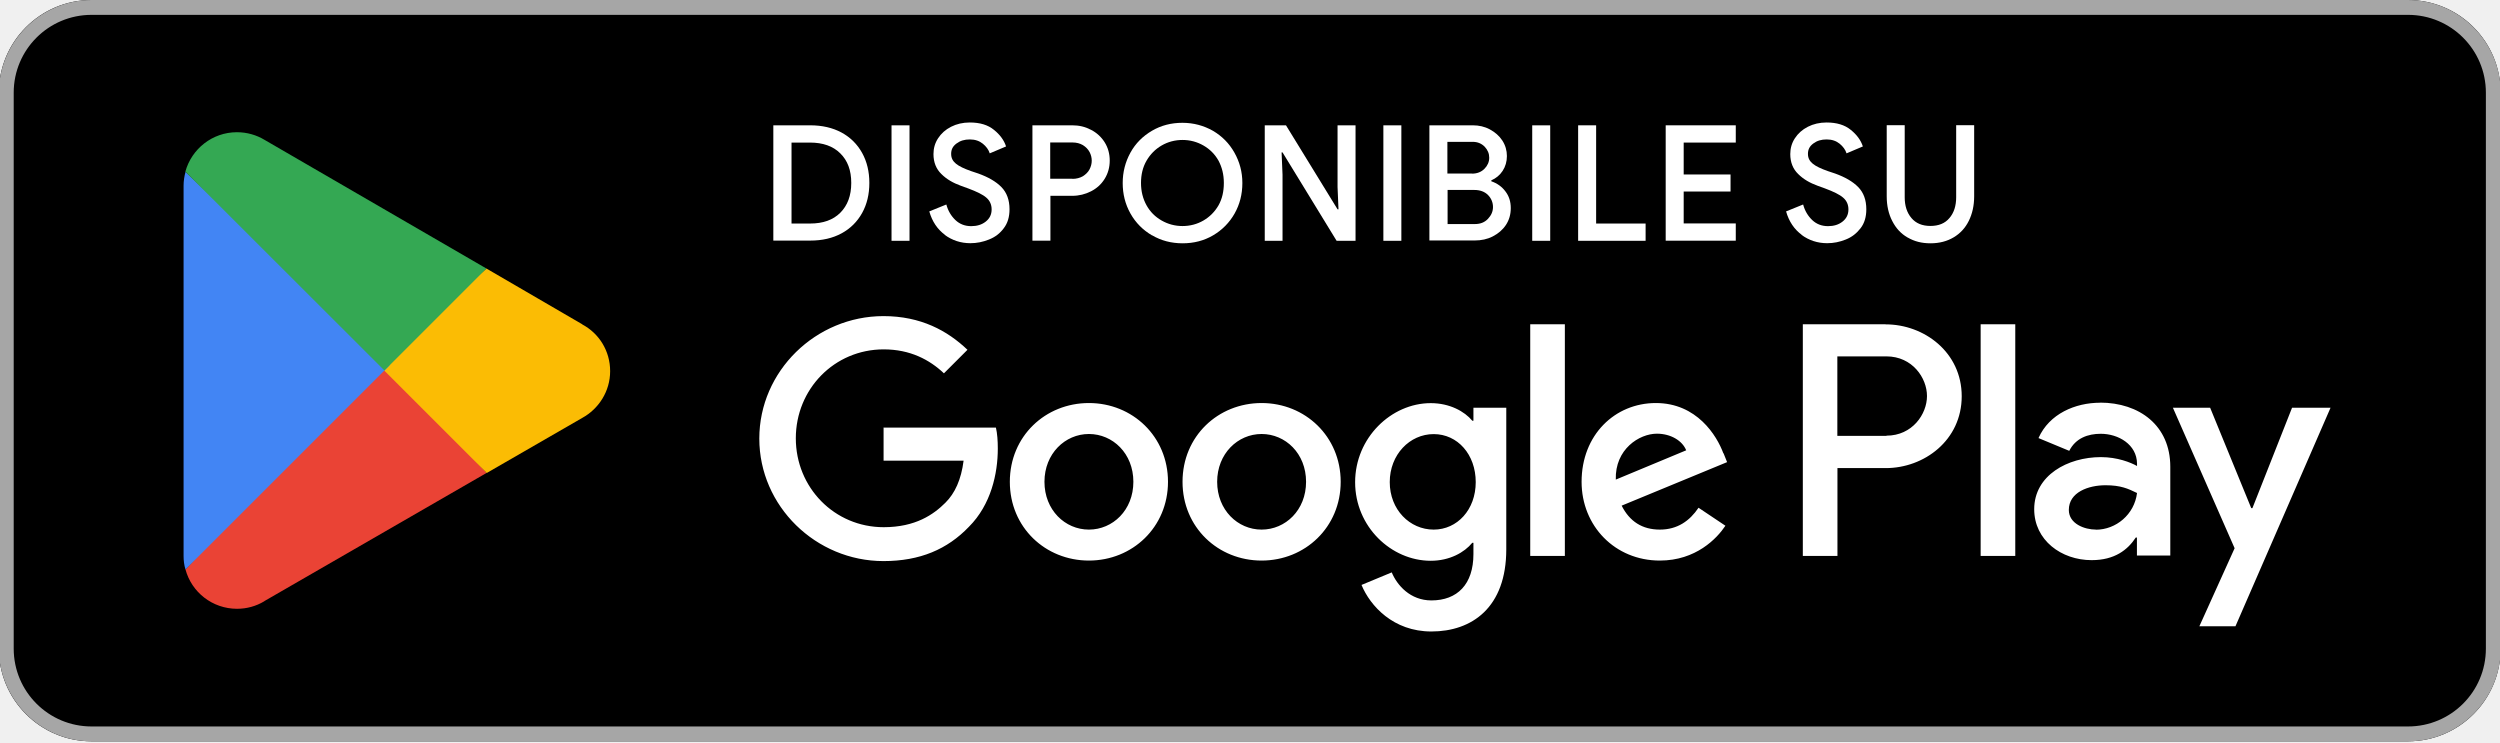
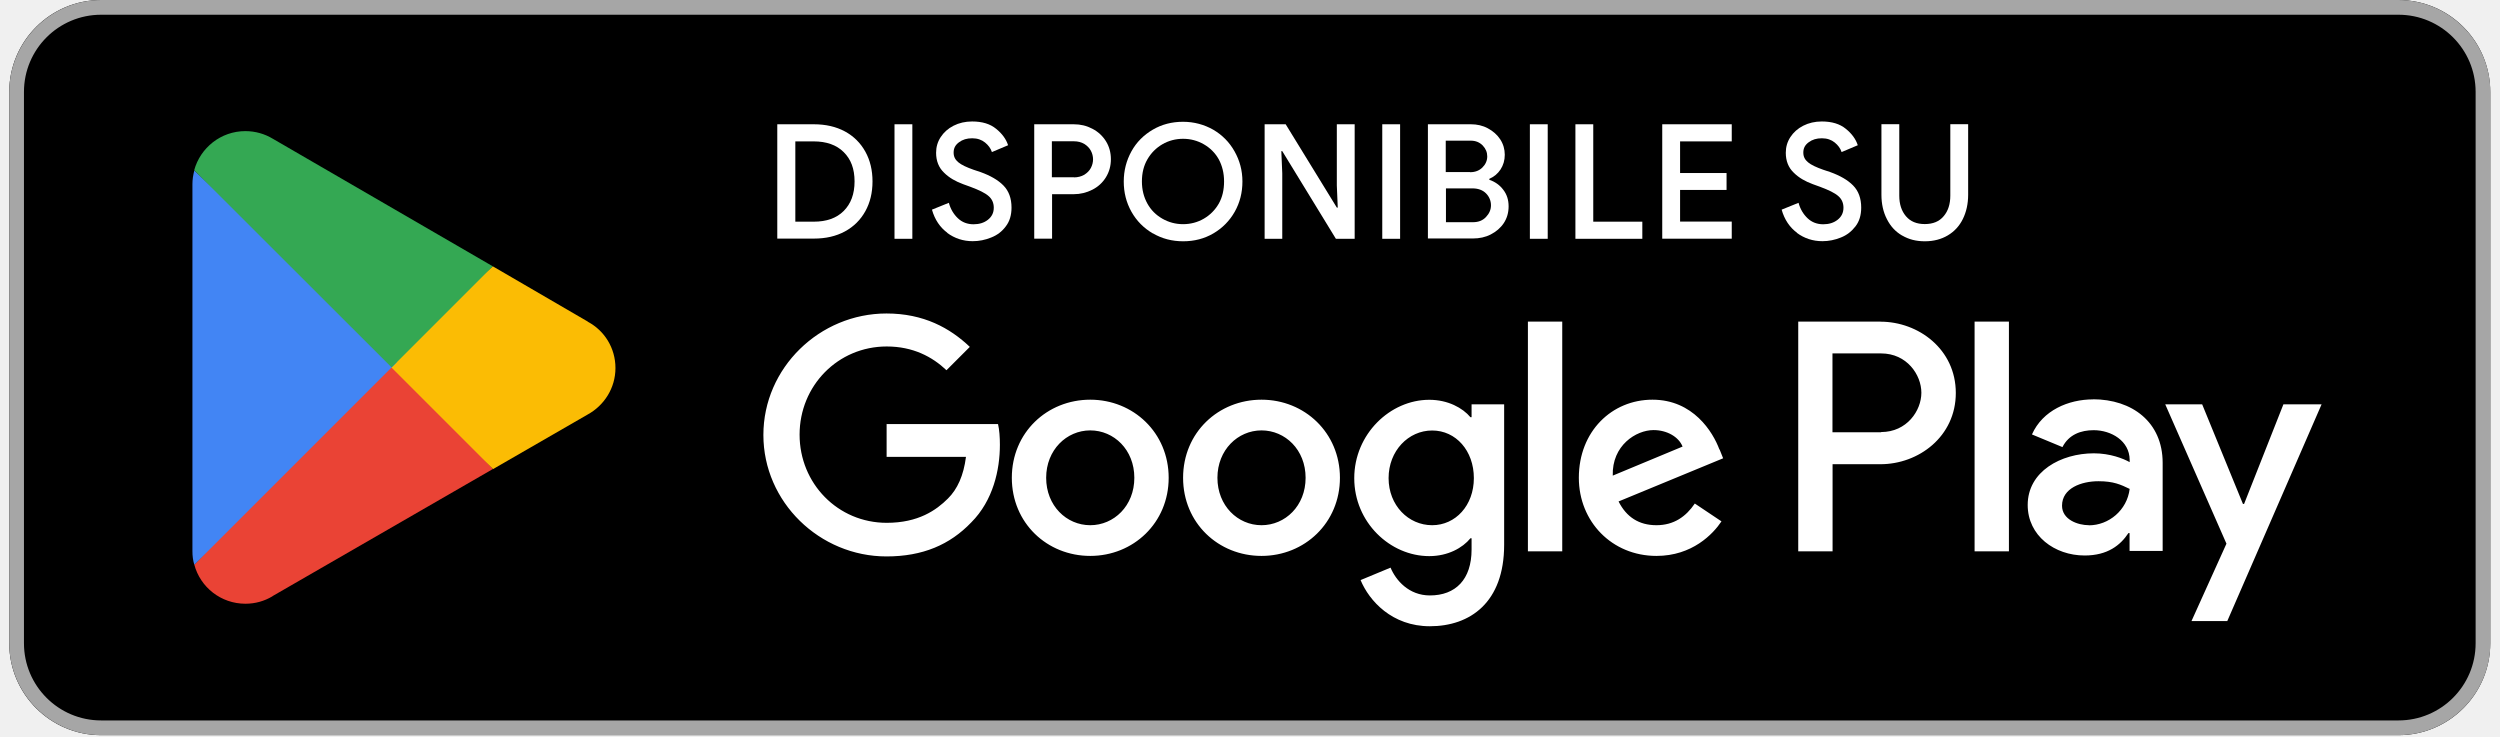
- <svg xmlns="http://www.w3.org/2000/svg" id="artwork" version="1.1" viewBox="0 0 239 71">
+ <svg xmlns="http://www.w3.org/2000/svg" id="artwork" version="1.1" viewBox="-1 0 241 71">
  <defs>
    <style>
      .st0 {
        fill: #4285f4;
      }

      .st1 {
        fill: #a6a6a6;
      }

      .st2 {
        fill: #34a853;
      }

      .st3 {
        fill: #fbbc04;
      }

      .st4 {
        fill: #fff;
      }

      .st5 {
        fill: #ea4335;
      }
    </style>
  </defs>
  <g>
    <rect x="-.11" y="0" width="239.17" height="70.87" rx="8.86" ry="8.86" />
    <path class="st1" d="M230.21,1.42c4.11,0,7.44,3.33,7.44,7.44v53.15c0,4.11-3.33,7.44-7.44,7.44H8.75c-4.11,0-7.44-3.33-7.44-7.44V8.86C1.31,4.75,4.64,1.42,8.75,1.42h221.46M230.21,0H8.75C3.88,0-.11,3.99-.11,8.86v53.15c0,4.87,3.99,8.86,8.86,8.86h221.46c4.87,0,8.86-3.99,8.86-8.86V8.86C239.07,3.99,235.08,0,230.21,0h0Z" />
    <path class="st4" d="M120.61,38.53c-4.16,0-7.56,3.17-7.56,7.53s3.4,7.53,7.56,7.53,7.56-3.19,7.56-7.53-3.4-7.53-7.56-7.53ZM120.61,50.63c-2.29,0-4.25-1.88-4.25-4.57s1.97-4.57,4.25-4.57,4.25,1.86,4.25,4.57-1.97,4.57-4.25,4.57ZM104.1,38.53c-4.16,0-7.56,3.17-7.56,7.53s3.4,7.53,7.56,7.53,7.56-3.19,7.56-7.53-3.4-7.53-7.56-7.53ZM104.1,50.63c-2.29,0-4.25-1.88-4.25-4.57s1.97-4.57,4.25-4.57,4.25,1.86,4.25,4.57-1.97,4.57-4.25,4.57ZM84.47,40.85v3.19h7.65c-.23,1.81-.83,3.12-1.74,4.02-1.12,1.12-2.85,2.34-5.9,2.34-4.71,0-8.4-3.79-8.4-8.5s3.69-8.5,8.4-8.5c2.53,0,4.39.99,5.76,2.29l2.25-2.25c-1.91-1.82-4.45-3.22-8.03-3.22-6.45,0-11.87,5.24-11.87,11.71s5.42,11.71,11.87,11.71c3.49,0,6.11-1.13,8.17-3.28,2.11-2.11,2.76-5.08,2.76-7.48,0-.74-.05-1.44-.18-2h-10.75v-.02ZM164.75,43.33c-.62-1.68-2.53-4.8-6.45-4.8s-7.1,3.05-7.1,7.53c0,4.22,3.19,7.53,7.48,7.53,3.45,0,5.46-2.11,6.27-3.33l-2.57-1.72c-.85,1.26-2.02,2.09-3.7,2.09s-2.89-.78-3.65-2.29l10.08-4.16-.34-.85s-.02,0-.02,0ZM154.47,45.85c-.09-2.91,2.25-4.39,3.93-4.39,1.31,0,2.43.66,2.8,1.59l-6.73,2.8ZM146.29,53.15h3.31v-22.15h-3.31v22.15ZM140.86,40.22h-.11c-.74-.89-2.16-1.68-3.97-1.68-3.77,0-7.23,3.31-7.23,7.56s3.45,7.51,7.23,7.51c1.81,0,3.22-.8,3.97-1.72h.11v1.08c0,2.89-1.54,4.43-4.02,4.43-2.02,0-3.28-1.45-3.79-2.68l-2.89,1.2c.83,2,3.03,4.45,6.68,4.45,3.88,0,7.16-2.29,7.16-7.85v-13.54h-3.14s0,1.22,0,1.22ZM137.06,50.63c-2.29,0-4.2-1.91-4.2-4.54s1.91-4.59,4.2-4.59,4.02,1.95,4.02,4.59-1.77,4.54-4.02,4.54ZM180.27,31h-7.92v22.15h3.31v-8.4h4.62c3.67,0,7.26-2.66,7.26-6.87s-3.6-6.87-7.26-6.87h-.02ZM180.34,41.67h-4.69v-7.6h4.69c2.48,0,3.88,2.06,3.88,3.79s-1.4,3.79-3.88,3.79h0v.02ZM200.78,38.5c-2.39,0-4.87,1.06-5.9,3.38l2.94,1.22c.62-1.22,1.79-1.63,3.01-1.63,1.7,0,3.45,1.03,3.47,2.85v.23c-.6-.34-1.88-.85-3.45-.85-3.17,0-6.38,1.74-6.38,4.98,0,2.96,2.59,4.87,5.49,4.87,2.21,0,3.45-.99,4.22-2.16h.11v1.72h3.19v-8.49c0-3.93-2.94-6.13-6.73-6.13h.04ZM200.37,50.63c-1.08,0-2.59-.55-2.59-1.88,0-1.7,1.88-2.36,3.51-2.36,1.45,0,2.14.32,3.01.74-.25,2.06-2.02,3.51-3.93,3.51h0v-.02ZM219.12,38.98l-3.79,9.6h-.11l-3.93-9.6h-3.56l5.9,13.43-3.37,7.46h3.45l9.09-20.89s-3.69,0-3.69,0ZM189.35,53.15h3.31v-22.15h-3.31v22.15Z" />
    <g>
      <path class="st5" d="M36.6,34.41l-18.87,20.02h0c.58,2.18,2.57,3.77,4.93,3.77.94,0,1.82-.25,2.59-.71l.05-.04,21.22-12.24-9.94-10.82h.02v.02Z" />
      <path class="st3" d="M55.68,31h-.02l-9.16-5.33-10.33,9.19,10.36,10.36,9.12-5.26c1.59-.87,2.68-2.55,2.68-4.48s-1.06-3.61-2.66-4.46h0v-.02Z" />
      <path class="st0" d="M17.73,16.44c-.11.43-.18.85-.18,1.31v35.38c0,.46.05.89.18,1.31l19.51-19.51s-19.51-18.5-19.51-18.5Z" />
      <path class="st2" d="M36.74,35.43l9.76-9.76-21.21-12.3c-.76-.46-1.67-.73-2.64-.73-2.36,0-4.34,1.61-4.93,3.77h0l19.01,18.99h0v.02Z" />
    </g>
  </g>
  <g>
    <path class="st4" d="M73.93,11.98h3.53c1.13,0,2.14.23,2.99.69s1.51,1.12,1.97,1.95c.46.83.69,1.79.69,2.87s-.23,2.04-.69,2.87-1.12,1.49-1.97,1.95-1.84.69-2.99.69h-3.53v-11.04.02ZM77.44,21.37c1.24,0,2.2-.34,2.89-1.03s1.05-1.63,1.05-2.85-.35-2.14-1.05-2.83c-.69-.69-1.67-1.03-2.89-1.03h-1.77v7.74h1.77Z" />
    <path class="st4" d="M85.23,11.98h1.72v11.04h-1.72s0-11.04,0-11.04Z" />
    <path class="st4" d="M90.35,22.46c-.73-.53-1.24-1.29-1.51-2.25l1.63-.66c.16.6.46,1.1.87,1.49.41.39.92.58,1.51.58.55,0,1.01-.14,1.38-.43s.57-.67.57-1.17c0-.44-.16-.83-.5-1.12-.34-.3-.92-.58-1.75-.89l-.69-.25c-.74-.27-1.36-.62-1.86-1.12-.5-.48-.76-1.12-.76-1.91,0-.55.14-1.05.44-1.51s.71-.83,1.24-1.1,1.13-.41,1.79-.41c.97,0,1.74.23,2.32.71.57.46.96.99,1.15,1.58l-1.56.66c-.11-.35-.34-.66-.66-.92s-.73-.41-1.24-.41-.92.12-1.28.39-.51.58-.51.99.16.69.46.94c.3.25.8.48,1.45.71l.69.23c.94.34,1.68.76,2.2,1.29s.78,1.24.78,2.13c0,.73-.18,1.33-.55,1.81-.37.5-.83.85-1.42,1.08-.57.23-1.15.35-1.77.35-.92,0-1.74-.27-2.46-.8l.04-.02Z" />
    <path class="st4" d="M98.68,11.98h3.83c.66,0,1.24.14,1.79.43.55.28.99.69,1.31,1.2s.48,1.1.48,1.74-.16,1.22-.48,1.74-.76.92-1.31,1.2-1.15.43-1.79.43h-2.09v4.29h-1.72v-11.04l-.02.02ZM102.53,17.1c.37,0,.71-.09.99-.25.28-.18.5-.39.64-.66s.21-.55.21-.83-.07-.57-.21-.83-.35-.48-.64-.66c-.28-.16-.6-.25-.99-.25h-2.13v3.47h2.13Z" />
    <path class="st4" d="M110.13,22.5c-.87-.51-1.56-1.2-2.06-2.09s-.74-1.86-.74-2.91.25-2.02.74-2.91,1.19-1.58,2.06-2.09,1.84-.76,2.91-.76,2.04.27,2.91.76c.87.51,1.56,1.2,2.06,2.09.5.89.76,1.84.76,2.91s-.25,2.04-.74,2.91-1.19,1.58-2.06,2.09-1.84.76-2.91.76-2.04-.25-2.91-.76h-.02ZM115.05,21.08c.6-.35,1.08-.83,1.44-1.45.35-.62.51-1.33.51-2.14s-.18-1.51-.51-2.13c-.35-.62-.83-1.1-1.44-1.45s-1.28-.53-2-.53-1.4.18-2,.53-1.08.83-1.44,1.45-.53,1.33-.53,2.13.18,1.51.53,2.14.83,1.1,1.44,1.45,1.28.53,2,.53,1.4-.18,2-.53Z" />
    <path class="st4" d="M120.88,11.98h2.06l4.93,8.03h.09l-.09-2.13v-5.9h1.72v11.04h-1.81l-5.17-8.45h-.09l.09,2.13v6.32h-1.7v-11.04h-.02Z" />
    <path class="st4" d="M132.25,11.98h1.72v11.04h-1.72s0-11.04,0-11.04Z" />
    <path class="st4" d="M136.65,11.98h4.15c.58,0,1.13.12,1.63.39s.9.62,1.19,1.06c.3.46.44.96.44,1.49s-.14,1.01-.41,1.42c-.27.41-.64.71-1.08.9v.09c.55.19,1.01.51,1.35.97.34.44.51.97.51,1.59s-.16,1.15-.46,1.61c-.32.48-.74.83-1.26,1.1s-1.1.39-1.74.39h-4.32v-11.04.02ZM140.72,16.6c.5,0,.89-.16,1.19-.46s.46-.66.46-1.06-.14-.74-.44-1.06c-.3-.3-.67-.46-1.15-.46h-2.41v3.03h2.34l.02.02ZM140.99,21.42c.53,0,.94-.16,1.26-.5s.48-.71.48-1.13-.16-.83-.48-1.15-.76-.48-1.31-.48h-2.55v3.26h2.6Z" />
    <path class="st4" d="M146.48,11.98h1.72v11.04h-1.72s0-11.04,0-11.04Z" />
    <path class="st4" d="M150.87,11.98h1.72v9.39h4.73v1.65h-6.45v-11.04Z" />
    <path class="st4" d="M159.24,11.98h6.7v1.65h-4.98v3.05h4.48v1.63h-4.48v3.05h4.98v1.65h-6.7v-11.04.02Z" />
    <path class="st4" d="M172.26,22.46c-.73-.53-1.24-1.29-1.51-2.25l1.63-.66c.16.6.46,1.1.87,1.49.41.39.92.58,1.51.58.55,0,1.01-.14,1.38-.43s.57-.67.57-1.17c0-.44-.16-.83-.5-1.12-.34-.3-.92-.58-1.75-.89l-.69-.25c-.74-.27-1.36-.62-1.86-1.12-.5-.48-.76-1.12-.76-1.91,0-.55.14-1.05.44-1.51s.71-.83,1.24-1.1,1.13-.41,1.79-.41c.96,0,1.74.23,2.32.71.57.46.96.99,1.15,1.58l-1.56.66c-.11-.35-.34-.66-.66-.92s-.73-.41-1.24-.41-.92.12-1.28.39-.51.58-.51.99.16.69.46.94.8.48,1.45.71l.69.23c.94.34,1.68.76,2.2,1.29s.78,1.24.78,2.13c0,.73-.18,1.33-.55,1.81s-.83.85-1.42,1.08c-.57.23-1.15.35-1.77.35-.92,0-1.74-.27-2.46-.8l.04-.02Z" />
    <path class="st4" d="M182.37,22.71c-.64-.37-1.12-.89-1.47-1.58-.35-.67-.53-1.47-.53-2.36v-6.8h1.72v6.89c0,.81.21,1.47.64,1.98s1.03.76,1.82.76,1.4-.25,1.82-.76c.43-.5.64-1.17.64-1.98v-6.89h1.72v6.8c0,.89-.18,1.67-.51,2.34s-.81,1.2-1.45,1.58c-.62.37-1.36.57-2.21.57s-1.54-.18-2.18-.55Z" />
  </g>
</svg>
